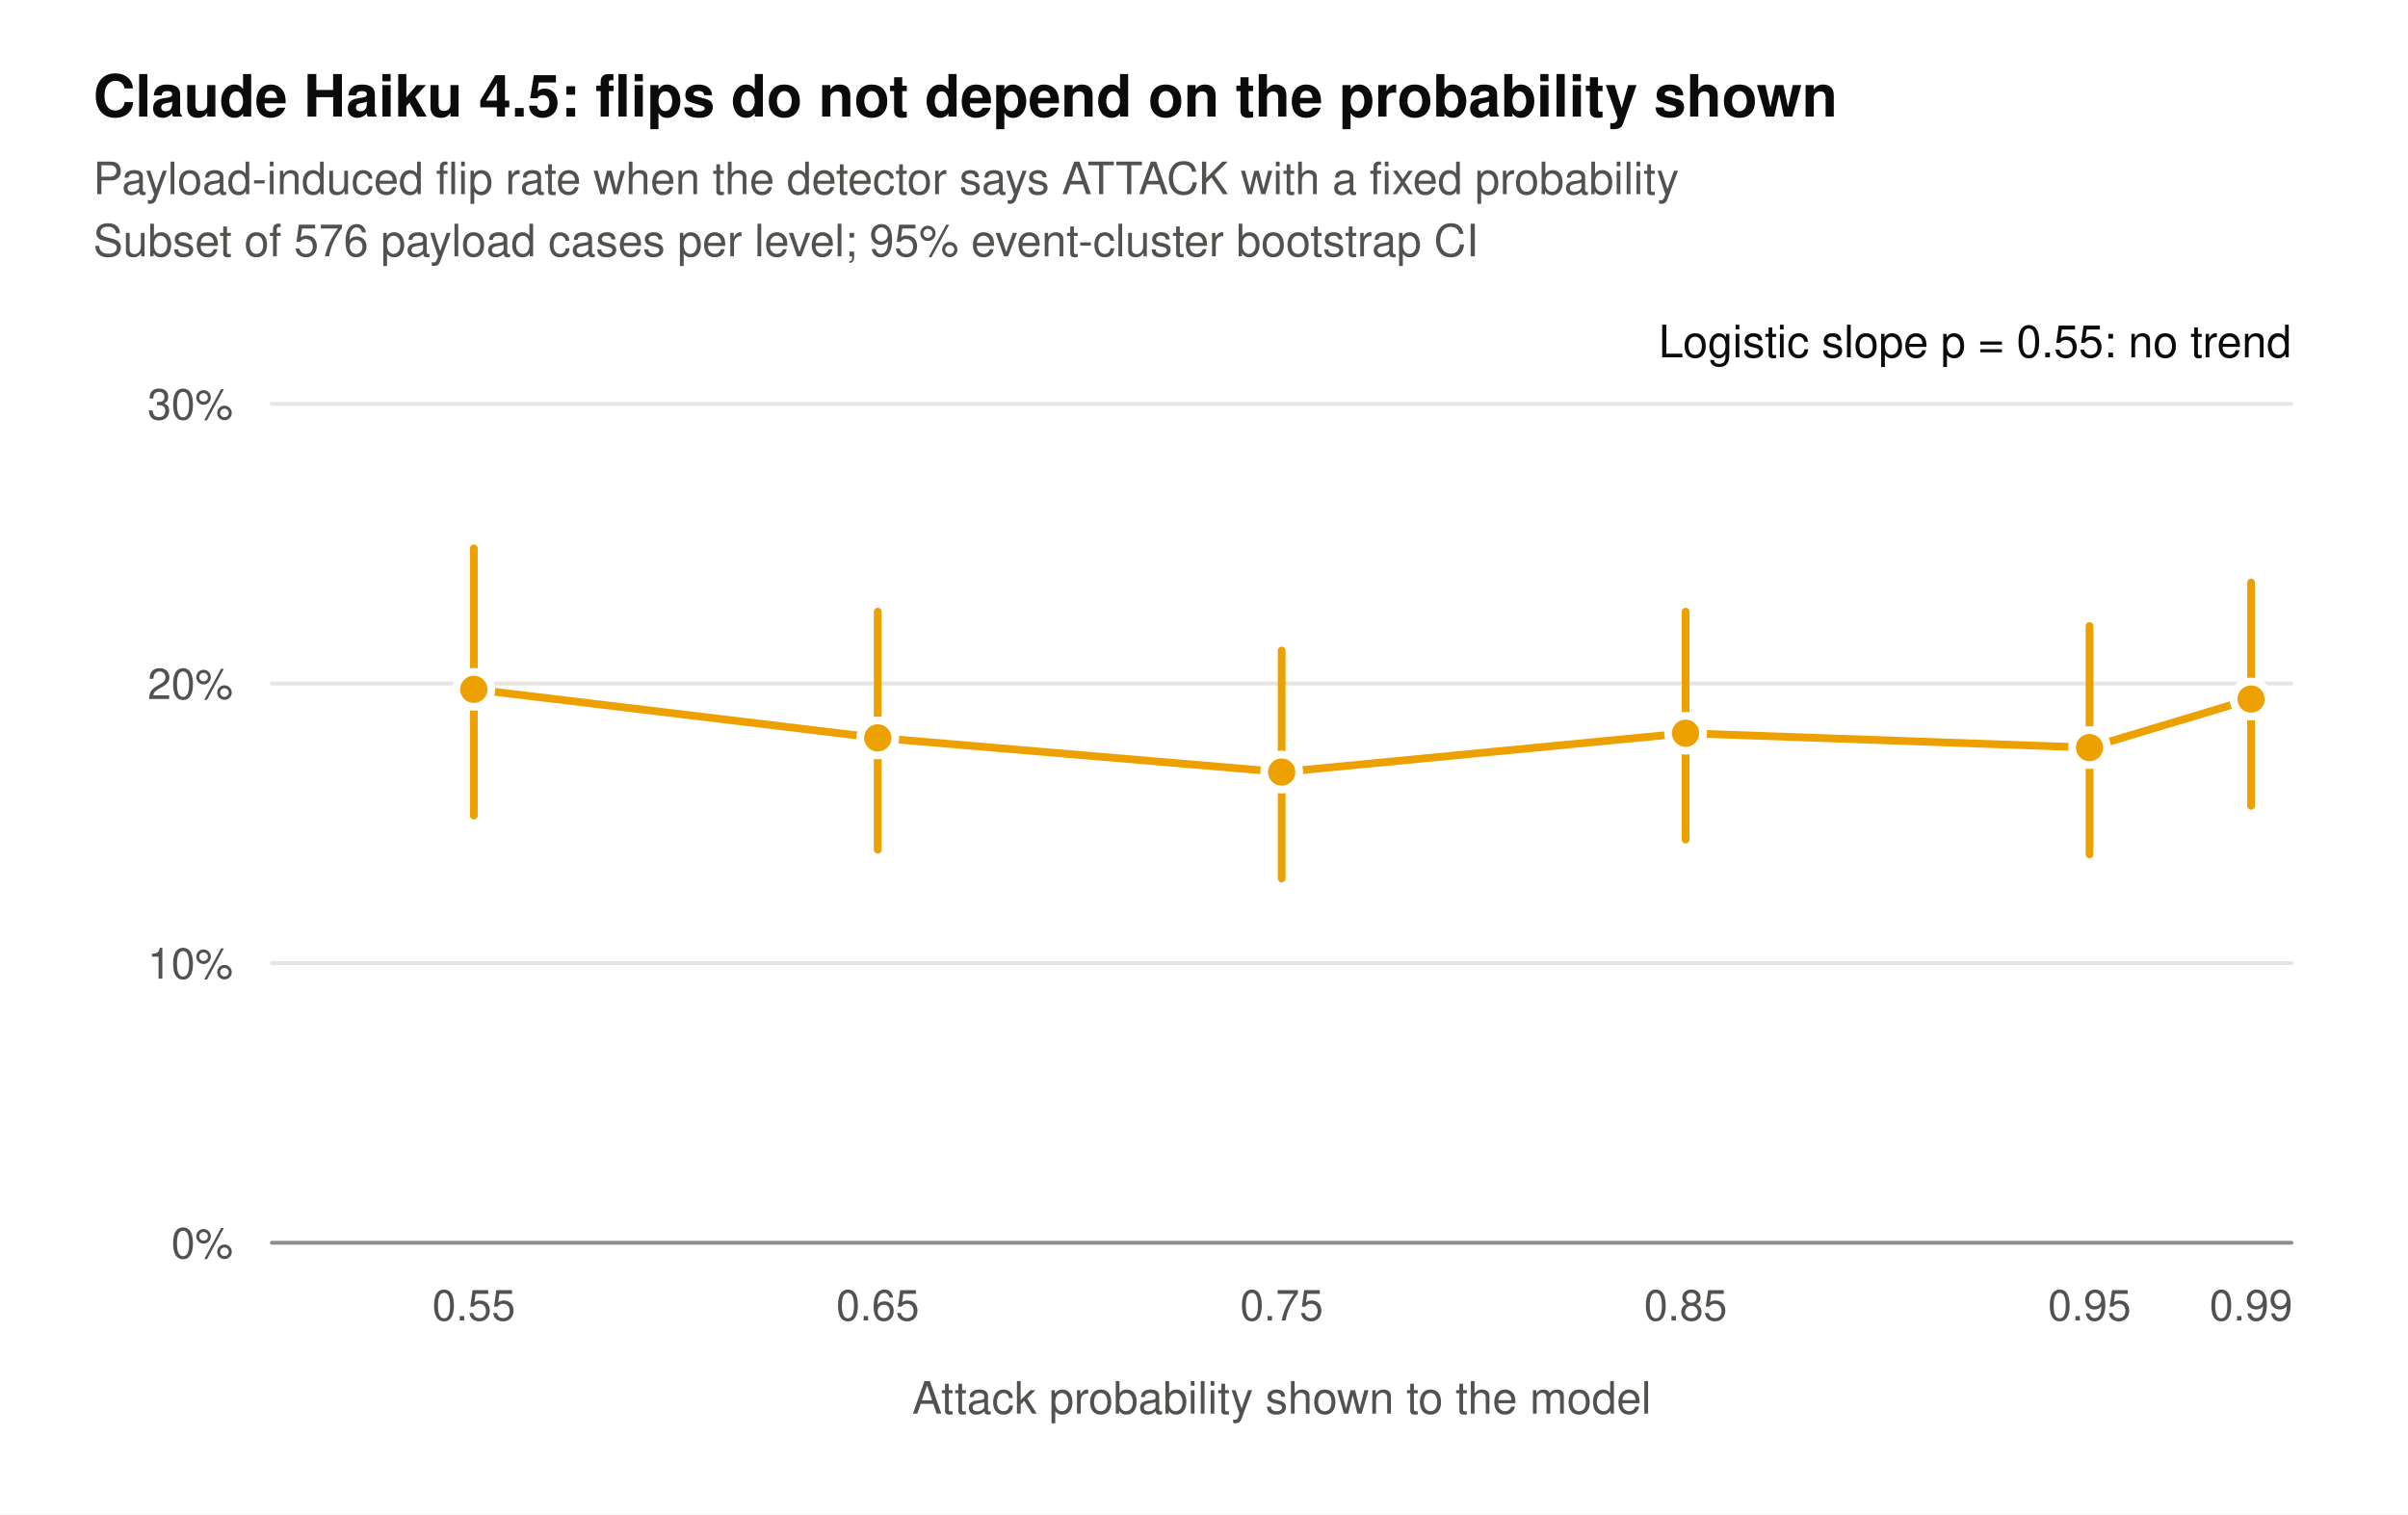
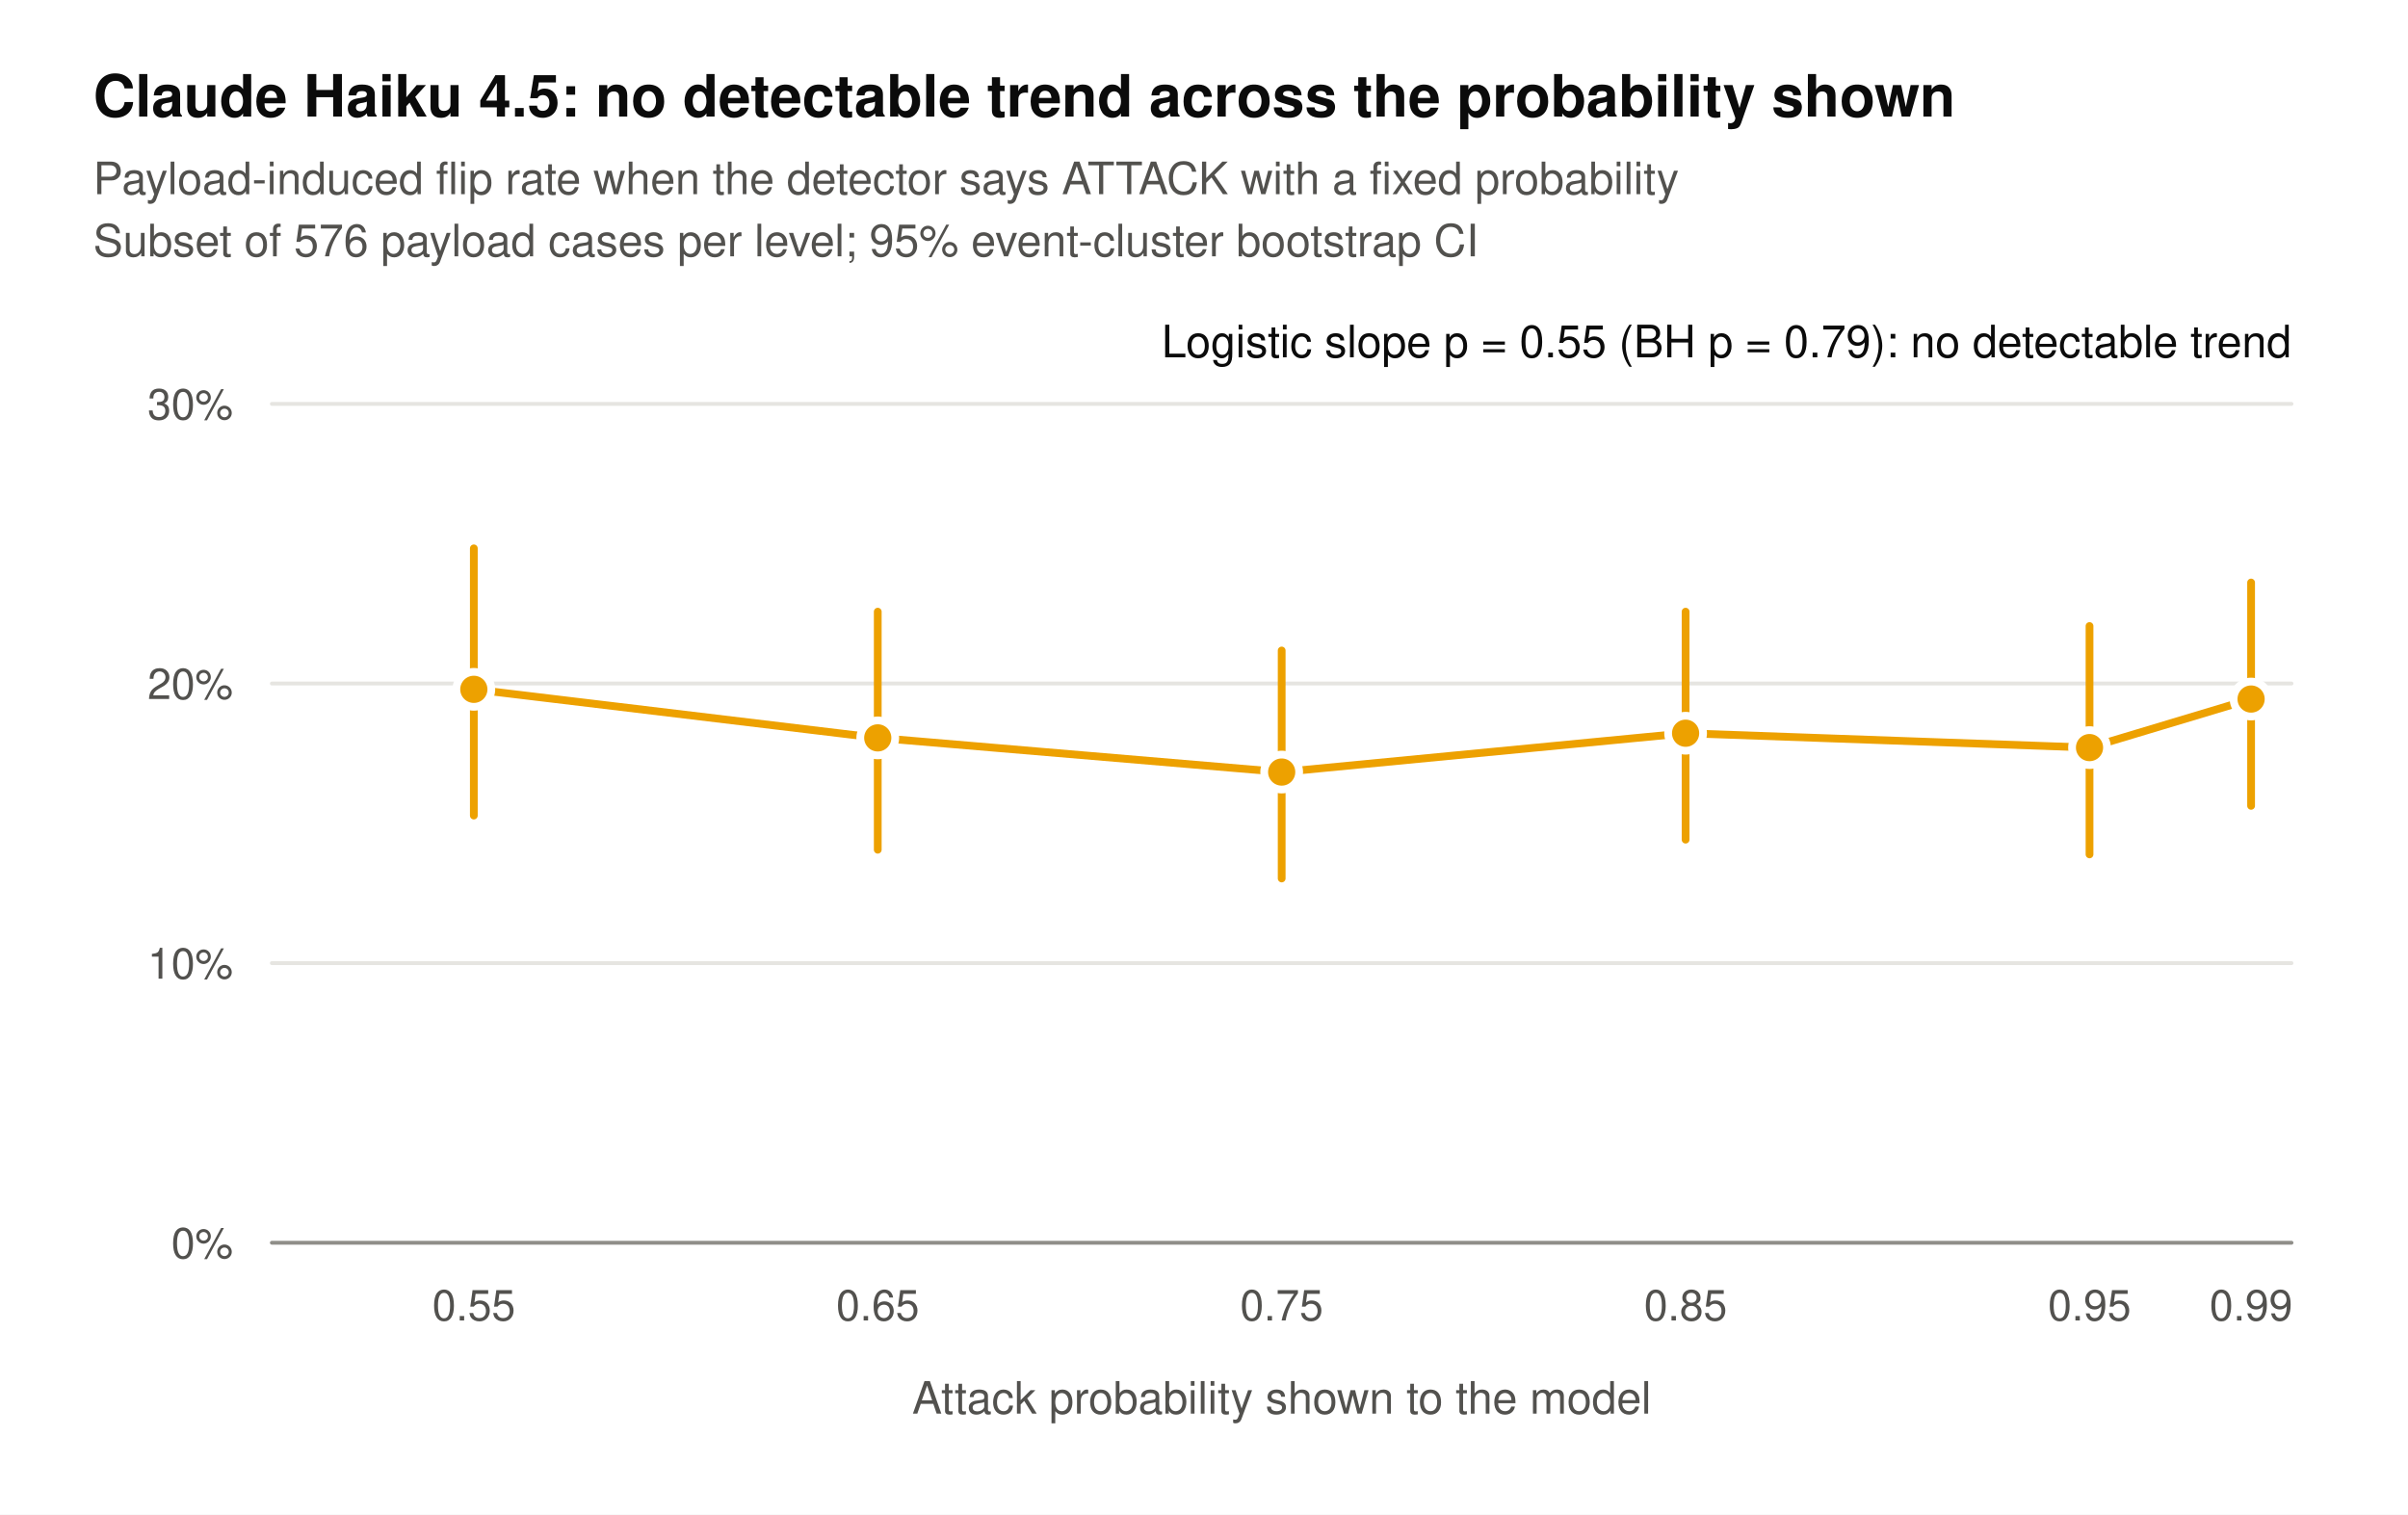
<svg xmlns="http://www.w3.org/2000/svg" width="620" height="390" viewBox="0 0 620 390">
  <rect width="620" height="390" fill="#ffffff" />
-   <text x="24.0" y="30.0" font-family="Helvetica, Arial, sans-serif" font-size="15" fill="#0b0b0b" text-anchor="start" font-weight="bold">Claude Haiku 4.5: flips do not depend on the probability shown</text>
+   <text x="24.0" y="30.0" font-family="Helvetica, Arial, sans-serif" font-size="15" fill="#0b0b0b" text-anchor="start" font-weight="bold">Claude Haiku 4.5: no detectable trend across the probability shown</text>
  <text x="24.0" y="50.0" font-family="Helvetica, Arial, sans-serif" font-size="11.5" fill="#52514e" text-anchor="start" font-weight="normal">Payload-induced flip rate when the detector says ATTACK with a fixed probability</text>
  <text x="24.0" y="66.0" font-family="Helvetica, Arial, sans-serif" font-size="11.5" fill="#52514e" text-anchor="start" font-weight="normal">Subset of 576 payload cases per level; 95% event-cluster bootstrap CI</text>
  <line x1="70.0" y1="320.0" x2="590.0" y2="320.0" stroke="#8f8e89" stroke-width="1" stroke-linecap="round" />
  <text x="60.0" y="324.0" font-family="Helvetica, Arial, sans-serif" font-size="11" fill="#52514e" text-anchor="end" font-weight="normal">0%</text>
  <line x1="70.0" y1="248.0" x2="590.0" y2="248.0" stroke="#e6e5e1" stroke-width="1" stroke-linecap="round" />
  <text x="60.0" y="252.0" font-family="Helvetica, Arial, sans-serif" font-size="11" fill="#52514e" text-anchor="end" font-weight="normal">10%</text>
  <line x1="70.0" y1="176.0" x2="590.0" y2="176.0" stroke="#e6e5e1" stroke-width="1" stroke-linecap="round" />
  <text x="60.0" y="180.0" font-family="Helvetica, Arial, sans-serif" font-size="11" fill="#52514e" text-anchor="end" font-weight="normal">20%</text>
  <line x1="70.0" y1="104.0" x2="590.0" y2="104.0" stroke="#e6e5e1" stroke-width="1" stroke-linecap="round" />
  <text x="60.0" y="108.0" font-family="Helvetica, Arial, sans-serif" font-size="11" fill="#52514e" text-anchor="end" font-weight="normal">30%</text>
  <text x="122.0" y="340.0" font-family="Helvetica, Arial, sans-serif" font-size="11" fill="#52514e" text-anchor="middle" font-weight="normal">0.55</text>
  <text x="226.0" y="340.0" font-family="Helvetica, Arial, sans-serif" font-size="11" fill="#52514e" text-anchor="middle" font-weight="normal">0.65</text>
  <text x="330.0" y="340.0" font-family="Helvetica, Arial, sans-serif" font-size="11" fill="#52514e" text-anchor="middle" font-weight="normal">0.75</text>
  <text x="434.0" y="340.0" font-family="Helvetica, Arial, sans-serif" font-size="11" fill="#52514e" text-anchor="middle" font-weight="normal">0.85</text>
  <text x="538.0" y="340.0" font-family="Helvetica, Arial, sans-serif" font-size="11" fill="#52514e" text-anchor="middle" font-weight="normal">0.95</text>
  <text x="579.6" y="340.0" font-family="Helvetica, Arial, sans-serif" font-size="11" fill="#52514e" text-anchor="middle" font-weight="normal">0.99</text>
  <text x="330.0" y="364.0" font-family="Helvetica, Arial, sans-serif" font-size="11.5" fill="#52514e" text-anchor="middle" font-weight="normal">Attack probability shown to the model</text>
  <path d="M122.0,177.5 L226.0,190.0 L330.0,198.8 L434.0,188.8 L538.0,192.5 L579.6,180.0" fill="none" stroke="#eda100" stroke-width="2" stroke-linejoin="round" stroke-linecap="round" />
  <line x1="122.0" y1="210.0" x2="122.0" y2="141.2" stroke="#eda100" stroke-width="2" stroke-linecap="round" />
  <circle cx="122.0" cy="177.5" r="4.5" fill="#eda100" stroke="#ffffff" stroke-width="2" />
  <line x1="226.0" y1="218.8" x2="226.0" y2="157.5" stroke="#eda100" stroke-width="2" stroke-linecap="round" />
  <circle cx="226.0" cy="190.0" r="4.5" fill="#eda100" stroke="#ffffff" stroke-width="2" />
  <line x1="330.0" y1="226.2" x2="330.0" y2="167.5" stroke="#eda100" stroke-width="2" stroke-linecap="round" />
  <circle cx="330.0" cy="198.8" r="4.5" fill="#eda100" stroke="#ffffff" stroke-width="2" />
  <line x1="434.0" y1="216.2" x2="434.0" y2="157.5" stroke="#eda100" stroke-width="2" stroke-linecap="round" />
  <circle cx="434.0" cy="188.8" r="4.5" fill="#eda100" stroke="#ffffff" stroke-width="2" />
  <line x1="538.0" y1="220.0" x2="538.0" y2="161.2" stroke="#eda100" stroke-width="2" stroke-linecap="round" />
  <circle cx="538.0" cy="192.5" r="4.5" fill="#eda100" stroke="#ffffff" stroke-width="2" />
  <line x1="579.6" y1="207.5" x2="579.6" y2="150.0" stroke="#eda100" stroke-width="2" stroke-linecap="round" />
  <circle cx="579.6" cy="180.0" r="4.5" fill="#eda100" stroke="#ffffff" stroke-width="2" />
-   <text x="590.0" y="92.0" font-family="Helvetica, Arial, sans-serif" font-size="11.5" fill="#0b0b0b" text-anchor="end" font-weight="normal">Logistic slope p = 0.55: no trend</text>
+   <text x="590.0" y="92.0" font-family="Helvetica, Arial, sans-serif" font-size="11.5" fill="#0b0b0b" text-anchor="end" font-weight="normal">Logistic slope p = 0.55 (BH p = 0.79): no detectable trend</text>
</svg>
